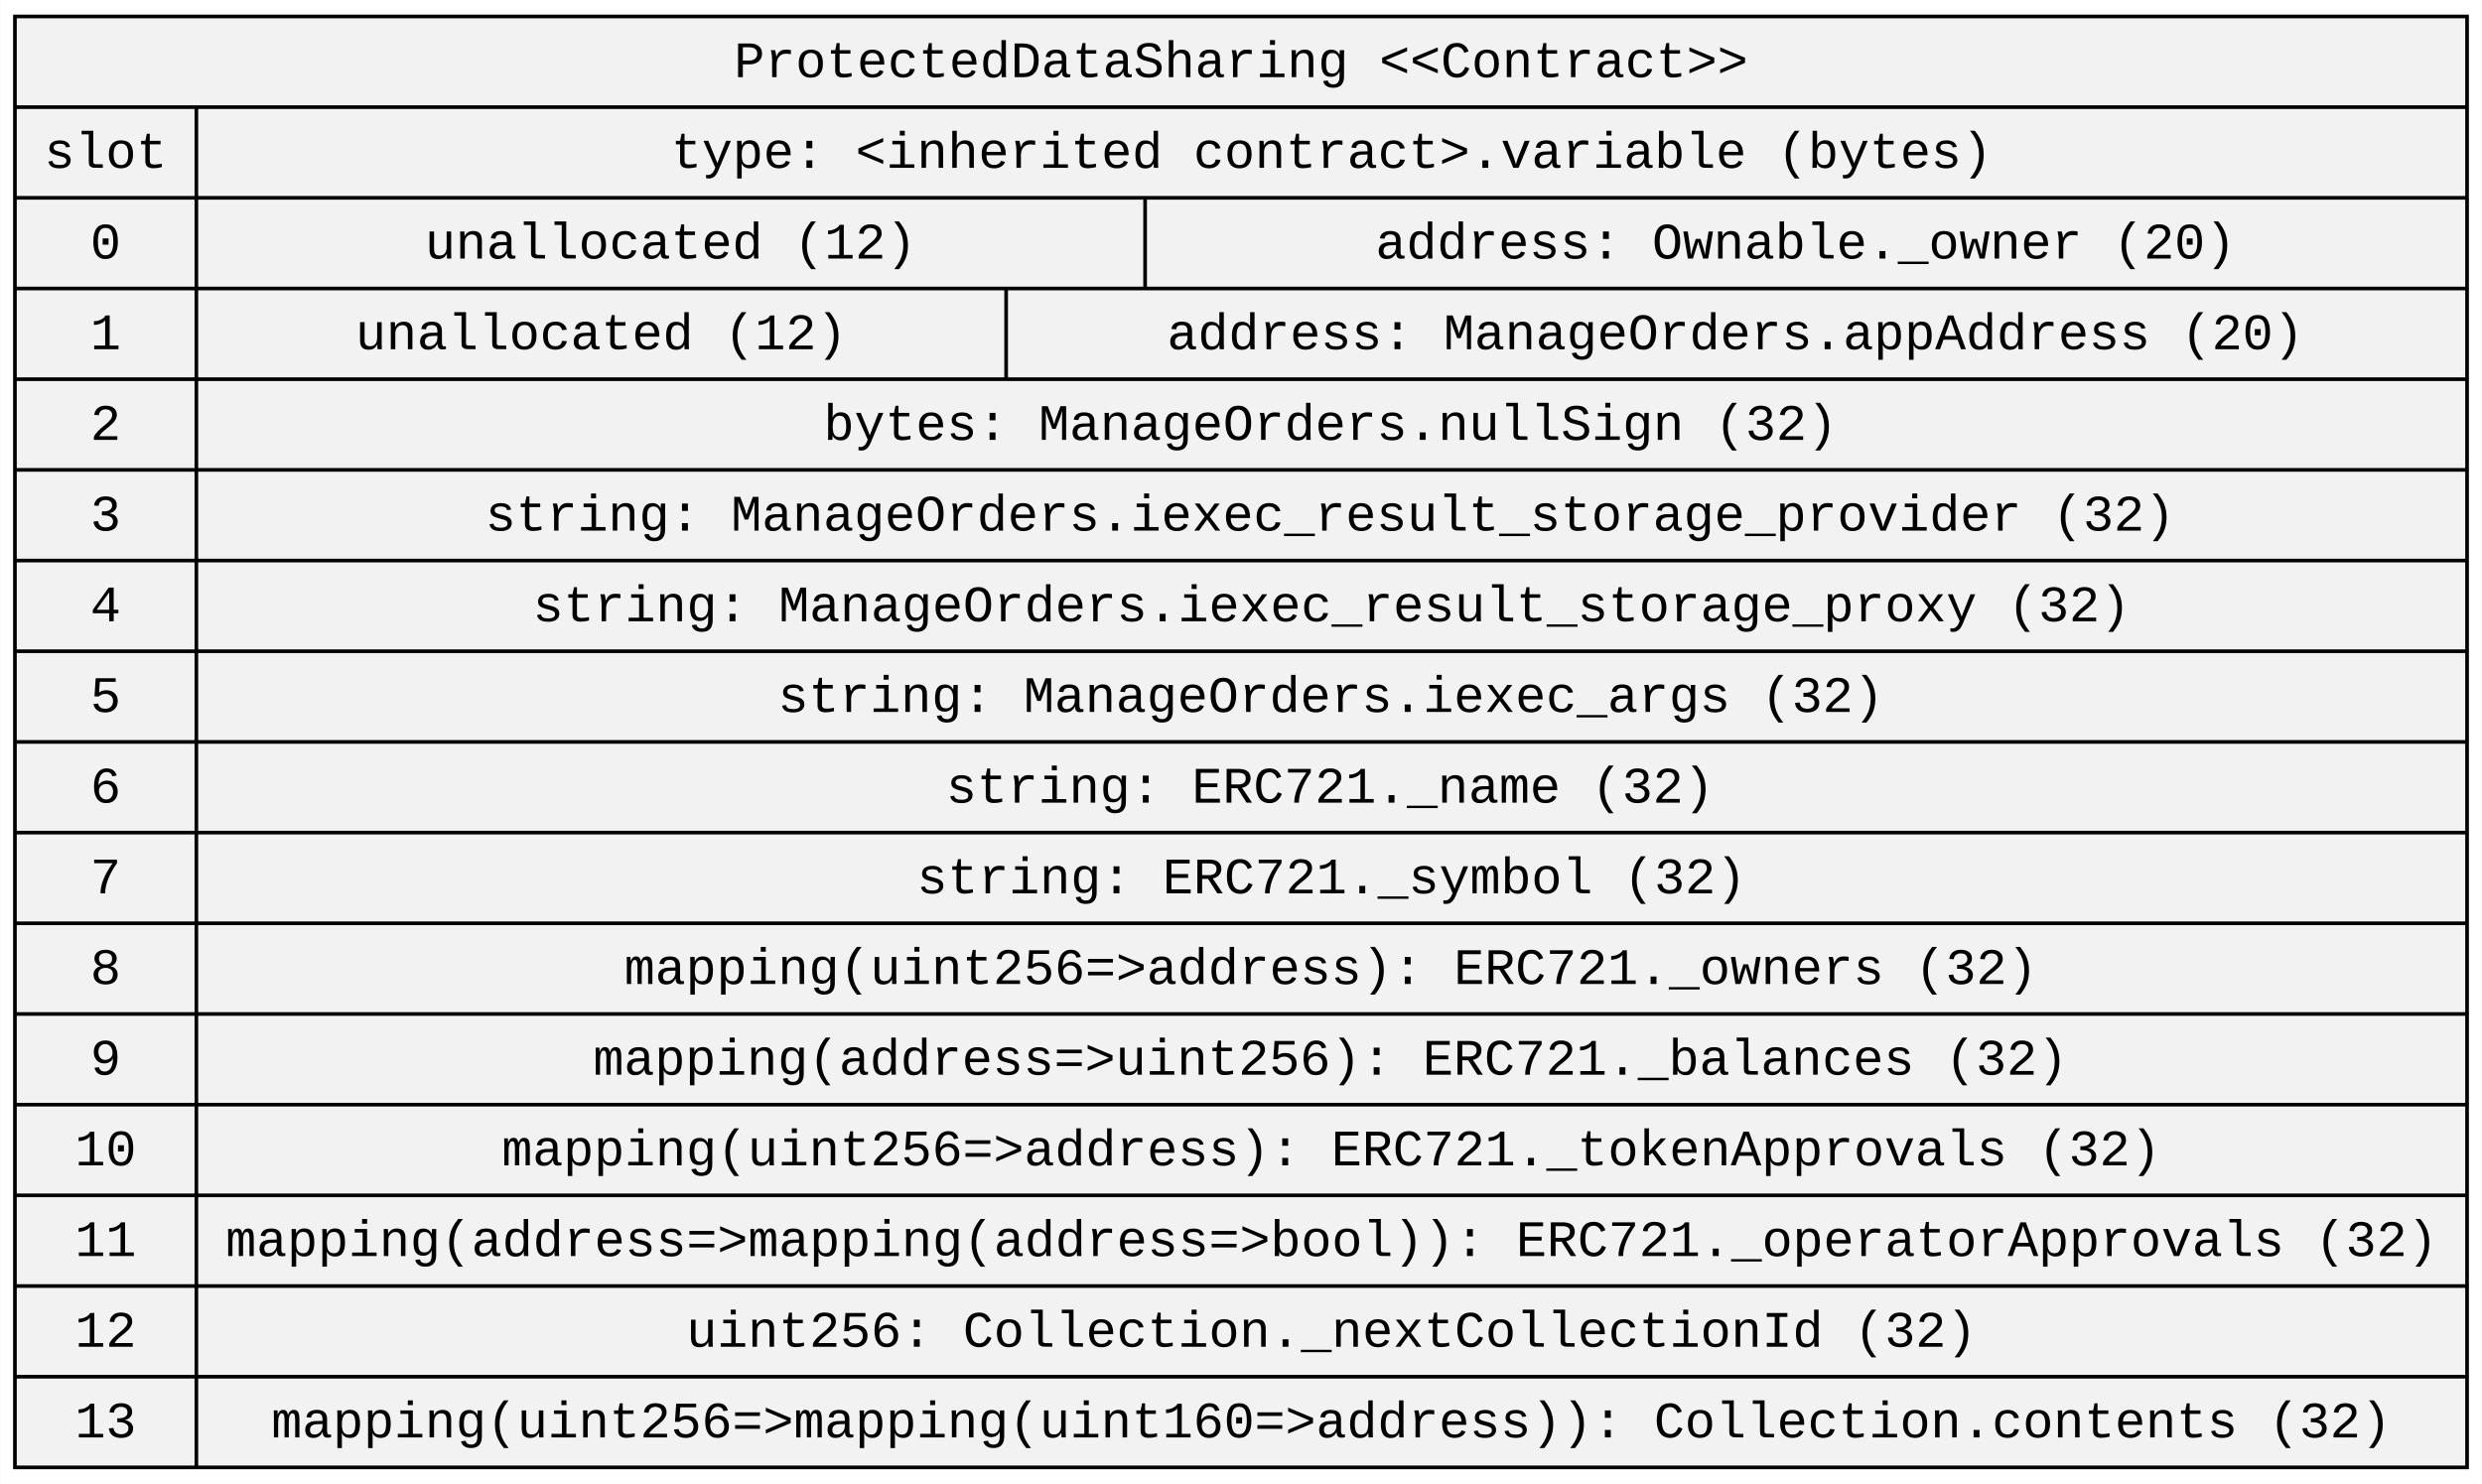
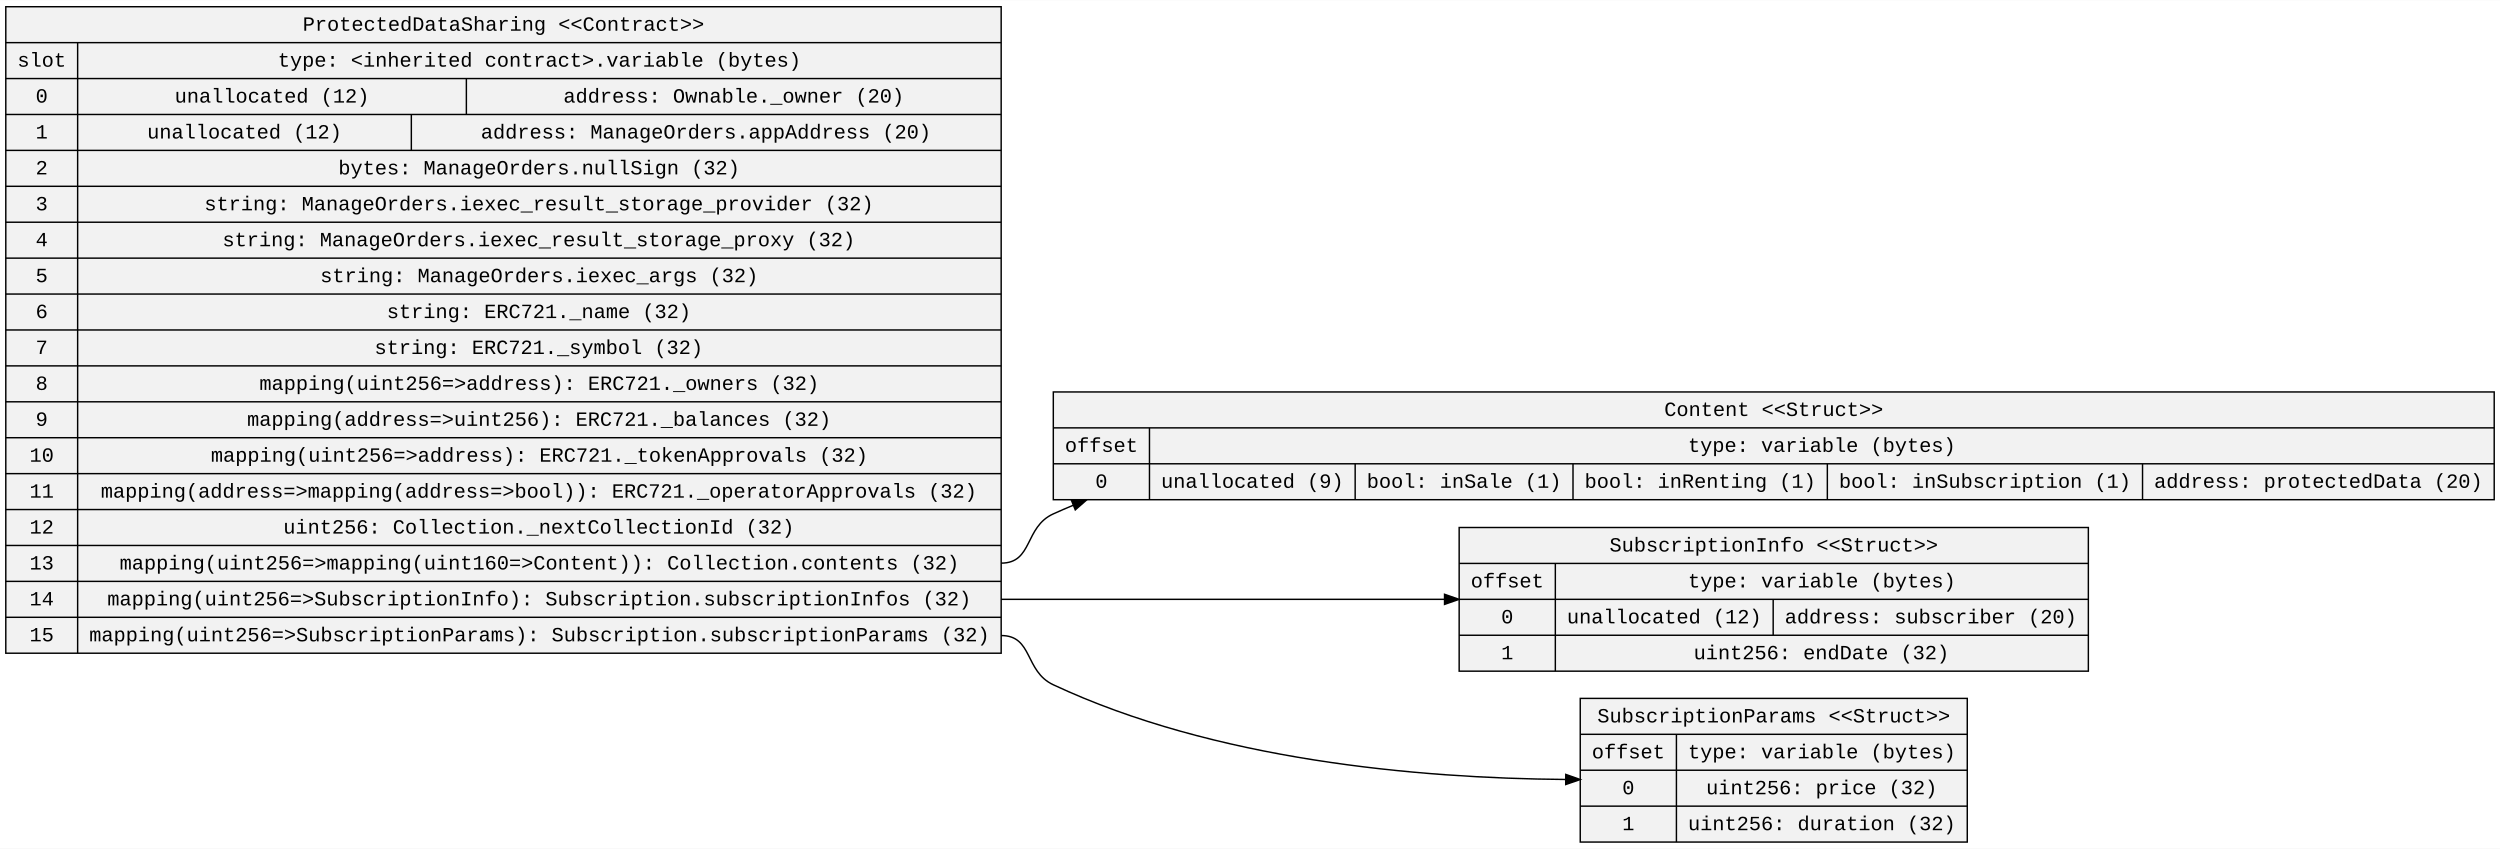
- <svg xmlns="http://www.w3.org/2000/svg" width="679pt" height="406pt" viewBox="0.00 0.00 678.50 405.80">
-   <g id="graph0" class="graph" transform="scale(1 1) rotate(0) translate(4 401.8)">
-     <polygon fill="white" stroke="transparent" points="-4,4 -4,-401.8 674.5,-401.8 674.5,4 -4,4" />
+ <svg xmlns="http://www.w3.org/2000/svg" width="1726pt" height="586pt" viewBox="0.00 0.00 1726.25 585.80">
+   <g id="graph0" class="graph" transform="scale(1 1) rotate(0) translate(4 581.8)">
+     <polygon fill="white" stroke="transparent" points="-4,4 -4,-581.8 1722.25,-581.8 1722.25,4 -4,4" />
    <g id="node1" class="node">
-       <polygon fill="#f2f2f2" stroke="black" points="0,-0.5 0,-397.3 670.5,-397.3 670.5,-0.5 0,-0.5" />
-       <text text-anchor="middle" x="335.25" y="-380.7" font-family="Courier New" font-size="14.00">ProtectedDataSharing &lt;&lt;Contract&gt;&gt;</text>
-       <polyline fill="none" stroke="black" points="0,-372.5 670.5,-372.5 " />
-       <text text-anchor="middle" x="24.8" y="-355.9" font-family="Courier New" font-size="14.00">slot</text>
-       <polyline fill="none" stroke="black" points="0,-347.7 49.61,-347.7 " />
-       <text text-anchor="middle" x="24.8" y="-331.1" font-family="Courier New" font-size="14.00">0</text>
-       <polyline fill="none" stroke="black" points="0,-322.9 49.61,-322.9 " />
-       <text text-anchor="middle" x="24.8" y="-306.3" font-family="Courier New" font-size="14.00">1</text>
-       <polyline fill="none" stroke="black" points="0,-298.1 49.61,-298.1 " />
-       <text text-anchor="middle" x="24.8" y="-281.5" font-family="Courier New" font-size="14.00">2</text>
-       <polyline fill="none" stroke="black" points="0,-273.3 49.61,-273.3 " />
-       <text text-anchor="middle" x="24.8" y="-256.7" font-family="Courier New" font-size="14.00">3</text>
-       <polyline fill="none" stroke="black" points="0,-248.5 49.61,-248.5 " />
-       <text text-anchor="middle" x="24.8" y="-231.9" font-family="Courier New" font-size="14.00">4</text>
-       <polyline fill="none" stroke="black" points="0,-223.7 49.61,-223.7 " />
-       <text text-anchor="middle" x="24.8" y="-207.1" font-family="Courier New" font-size="14.00">5</text>
-       <polyline fill="none" stroke="black" points="0,-198.9 49.61,-198.9 " />
-       <text text-anchor="middle" x="24.8" y="-182.3" font-family="Courier New" font-size="14.00">6</text>
-       <polyline fill="none" stroke="black" points="0,-174.1 49.61,-174.1 " />
-       <text text-anchor="middle" x="24.8" y="-157.5" font-family="Courier New" font-size="14.00">7</text>
-       <polyline fill="none" stroke="black" points="0,-149.3 49.61,-149.3 " />
-       <text text-anchor="middle" x="24.8" y="-132.7" font-family="Courier New" font-size="14.00">8</text>
-       <polyline fill="none" stroke="black" points="0,-124.5 49.61,-124.5 " />
-       <text text-anchor="middle" x="24.8" y="-107.9" font-family="Courier New" font-size="14.00">9</text>
-       <polyline fill="none" stroke="black" points="0,-99.7 49.61,-99.7 " />
-       <text text-anchor="middle" x="24.8" y="-83.1" font-family="Courier New" font-size="14.00">10</text>
-       <polyline fill="none" stroke="black" points="0,-74.9 49.61,-74.9 " />
-       <text text-anchor="middle" x="24.8" y="-58.3" font-family="Courier New" font-size="14.00">11</text>
-       <polyline fill="none" stroke="black" points="0,-50.1 49.61,-50.1 " />
-       <text text-anchor="middle" x="24.8" y="-33.5" font-family="Courier New" font-size="14.00">12</text>
-       <polyline fill="none" stroke="black" points="0,-25.3 49.61,-25.3 " />
-       <text text-anchor="middle" x="24.8" y="-8.7" font-family="Courier New" font-size="14.00">13</text>
-       <polyline fill="none" stroke="black" points="49.61,-0.5 49.61,-372.5 " />
-       <text text-anchor="middle" x="360.05" y="-355.9" font-family="Courier New" font-size="14.00">type: &lt;inherited contract&gt;.variable (bytes)</text>
-       <polyline fill="none" stroke="black" points="49.61,-347.7 670.5,-347.7 " />
-       <text text-anchor="middle" x="179.32" y="-331.1" font-family="Courier New" font-size="14.00">unallocated (12)</text>
-       <polyline fill="none" stroke="black" points="309.03,-322.9 309.03,-347.7 " />
-       <text text-anchor="middle" x="489.65" y="-331.1" font-family="Courier New" font-size="14.00">address: Ownable._owner (20)</text>
-       <polyline fill="none" stroke="black" points="49.61,-322.9 670.5,-322.9 " />
-       <text text-anchor="middle" x="160.32" y="-306.3" font-family="Courier New" font-size="14.00">unallocated (12)</text>
-       <polyline fill="none" stroke="black" points="271.03,-298.1 271.03,-322.9 " />
-       <text text-anchor="middle" x="470.45" y="-306.3" font-family="Courier New" font-size="14.00">address: ManageOrders.appAddress (20)</text>
-       <polyline fill="none" stroke="black" points="49.61,-298.1 670.5,-298.1 " />
-       <text text-anchor="middle" x="359.73" y="-281.5" font-family="Courier New" font-size="14.00">bytes: ManageOrders.nullSign (32)</text>
-       <polyline fill="none" stroke="black" points="49.61,-273.3 670.5,-273.3 " />
-       <text text-anchor="middle" x="359.64" y="-256.7" font-family="Courier New" font-size="14.00">string: ManageOrders.iexec_result_storage_provider (32)</text>
-       <polyline fill="none" stroke="black" points="49.61,-248.5 670.5,-248.5 " />
-       <text text-anchor="middle" x="360.04" y="-231.9" font-family="Courier New" font-size="14.00">string: ManageOrders.iexec_result_storage_proxy (32)</text>
-       <polyline fill="none" stroke="black" points="49.61,-223.7 670.5,-223.7 " />
-       <text text-anchor="middle" x="359.83" y="-207.1" font-family="Courier New" font-size="14.00">string: ManageOrders.iexec_args (32)</text>
-       <polyline fill="none" stroke="black" points="49.61,-198.9 670.5,-198.9 " />
-       <text text-anchor="middle" x="359.62" y="-182.3" font-family="Courier New" font-size="14.00">string: ERC721._name (32)</text>
-       <polyline fill="none" stroke="black" points="49.61,-174.1 670.5,-174.1 " />
-       <text text-anchor="middle" x="360.02" y="-157.5" font-family="Courier New" font-size="14.00">string: ERC721._symbol (32)</text>
-       <polyline fill="none" stroke="black" points="49.61,-149.3 670.5,-149.3 " />
-       <text text-anchor="middle" x="359.84" y="-132.7" font-family="Courier New" font-size="14.00">mapping(uint256=&gt;address): ERC721._owners (32)</text>
-       <polyline fill="none" stroke="black" points="49.61,-124.5 670.5,-124.5 " />
-       <text text-anchor="middle" x="359.74" y="-107.9" font-family="Courier New" font-size="14.00">mapping(address=&gt;uint256): ERC721._balances (32)</text>
-       <polyline fill="none" stroke="black" points="49.61,-99.7 670.5,-99.7 " />
-       <text text-anchor="middle" x="359.94" y="-83.1" font-family="Courier New" font-size="14.00">mapping(uint256=&gt;address): ERC721._tokenApprovals (32)</text>
-       <polyline fill="none" stroke="black" points="49.61,-74.9 670.5,-74.9 " />
-       <text text-anchor="middle" x="360.05" y="-58.3" font-family="Courier New" font-size="14.00">mapping(address=&gt;mapping(address=&gt;bool)): ERC721._operatorApprovals (32)</text>
-       <polyline fill="none" stroke="black" points="49.61,-50.1 670.5,-50.1 " />
-       <text text-anchor="middle" x="360.03" y="-33.5" font-family="Courier New" font-size="14.00">uint256: Collection._nextCollectionId (32)</text>
-       <polyline fill="none" stroke="black" points="49.61,-25.3 670.5,-25.3 " />
-       <text text-anchor="middle" x="359.95" y="-8.7" font-family="Courier New" font-size="14.00">mapping(uint256=&gt;mapping(uint160=&gt;address)): Collection.contents (32)</text>
+       <polygon fill="#f2f2f2" stroke="black" points="0,-130.9 0,-577.3 687.31,-577.3 687.31,-130.9 0,-130.9" />
+       <text text-anchor="middle" x="343.65" y="-560.7" font-family="Courier New" font-size="14.00">ProtectedDataSharing &lt;&lt;Contract&gt;&gt;</text>
+       <polyline fill="none" stroke="black" points="0,-552.5 687.31,-552.5 " />
+       <text text-anchor="middle" x="24.8" y="-535.9" font-family="Courier New" font-size="14.00">slot</text>
+       <polyline fill="none" stroke="black" points="0,-527.7 49.61,-527.7 " />
+       <text text-anchor="middle" x="24.8" y="-511.1" font-family="Courier New" font-size="14.00">0</text>
+       <polyline fill="none" stroke="black" points="0,-502.9 49.61,-502.9 " />
+       <text text-anchor="middle" x="24.8" y="-486.3" font-family="Courier New" font-size="14.00">1</text>
+       <polyline fill="none" stroke="black" points="0,-478.1 49.61,-478.1 " />
+       <text text-anchor="middle" x="24.8" y="-461.5" font-family="Courier New" font-size="14.00">2</text>
+       <polyline fill="none" stroke="black" points="0,-453.3 49.61,-453.3 " />
+       <text text-anchor="middle" x="24.8" y="-436.7" font-family="Courier New" font-size="14.00">3</text>
+       <polyline fill="none" stroke="black" points="0,-428.5 49.61,-428.5 " />
+       <text text-anchor="middle" x="24.8" y="-411.9" font-family="Courier New" font-size="14.00">4</text>
+       <polyline fill="none" stroke="black" points="0,-403.7 49.61,-403.7 " />
+       <text text-anchor="middle" x="24.8" y="-387.1" font-family="Courier New" font-size="14.00">5</text>
+       <polyline fill="none" stroke="black" points="0,-378.9 49.61,-378.9 " />
+       <text text-anchor="middle" x="24.8" y="-362.3" font-family="Courier New" font-size="14.00">6</text>
+       <polyline fill="none" stroke="black" points="0,-354.1 49.61,-354.1 " />
+       <text text-anchor="middle" x="24.8" y="-337.5" font-family="Courier New" font-size="14.00">7</text>
+       <polyline fill="none" stroke="black" points="0,-329.3 49.61,-329.3 " />
+       <text text-anchor="middle" x="24.8" y="-312.7" font-family="Courier New" font-size="14.00">8</text>
+       <polyline fill="none" stroke="black" points="0,-304.5 49.61,-304.5 " />
+       <text text-anchor="middle" x="24.8" y="-287.9" font-family="Courier New" font-size="14.00">9</text>
+       <polyline fill="none" stroke="black" points="0,-279.7 49.61,-279.7 " />
+       <text text-anchor="middle" x="24.8" y="-263.1" font-family="Courier New" font-size="14.00">10</text>
+       <polyline fill="none" stroke="black" points="0,-254.9 49.61,-254.9 " />
+       <text text-anchor="middle" x="24.8" y="-238.3" font-family="Courier New" font-size="14.00">11</text>
+       <polyline fill="none" stroke="black" points="0,-230.1 49.61,-230.1 " />
+       <text text-anchor="middle" x="24.8" y="-213.5" font-family="Courier New" font-size="14.00">12</text>
+       <polyline fill="none" stroke="black" points="0,-205.3 49.61,-205.3 " />
+       <text text-anchor="middle" x="24.8" y="-188.7" font-family="Courier New" font-size="14.00">13</text>
+       <polyline fill="none" stroke="black" points="0,-180.5 49.61,-180.5 " />
+       <text text-anchor="middle" x="24.8" y="-163.9" font-family="Courier New" font-size="14.00">14</text>
+       <polyline fill="none" stroke="black" points="0,-155.7 49.61,-155.7 " />
+       <text text-anchor="middle" x="24.8" y="-139.1" font-family="Courier New" font-size="14.00">15</text>
+       <polyline fill="none" stroke="black" points="49.61,-130.9 49.61,-552.5 " />
+       <text text-anchor="middle" x="368.46" y="-535.9" font-family="Courier New" font-size="14.00">type: &lt;inherited contract&gt;.variable (bytes)</text>
+       <polyline fill="none" stroke="black" points="49.61,-527.7 687.31,-527.7 " />
+       <text text-anchor="middle" x="183.82" y="-511.1" font-family="Courier New" font-size="14.00">unallocated (12)</text>
+       <polyline fill="none" stroke="black" points="318.03,-502.9 318.03,-527.7 " />
+       <text text-anchor="middle" x="502.65" y="-511.1" font-family="Courier New" font-size="14.00">address: Ownable._owner (20)</text>
+       <polyline fill="none" stroke="black" points="49.61,-502.9 687.31,-502.9 " />
+       <text text-anchor="middle" x="164.82" y="-486.3" font-family="Courier New" font-size="14.00">unallocated (12)</text>
+       <polyline fill="none" stroke="black" points="280.03,-478.1 280.03,-502.9 " />
+       <text text-anchor="middle" x="483.45" y="-486.3" font-family="Courier New" font-size="14.00">address: ManageOrders.appAddress (20)</text>
+       <polyline fill="none" stroke="black" points="49.61,-478.1 687.31,-478.1 " />
+       <text text-anchor="middle" x="368.23" y="-461.5" font-family="Courier New" font-size="14.00">bytes: ManageOrders.nullSign (32)</text>
+       <polyline fill="none" stroke="black" points="49.61,-453.3 687.31,-453.3 " />
+       <text text-anchor="middle" x="368.14" y="-436.7" font-family="Courier New" font-size="14.00">string: ManageOrders.iexec_result_storage_provider (32)</text>
+       <polyline fill="none" stroke="black" points="49.61,-428.5 687.31,-428.5 " />
+       <text text-anchor="middle" x="368.04" y="-411.9" font-family="Courier New" font-size="14.00">string: ManageOrders.iexec_result_storage_proxy (32)</text>
+       <polyline fill="none" stroke="black" points="49.61,-403.7 687.31,-403.7 " />
+       <text text-anchor="middle" x="368.33" y="-387.1" font-family="Courier New" font-size="14.00">string: ManageOrders.iexec_args (32)</text>
+       <polyline fill="none" stroke="black" points="49.61,-378.9 687.31,-378.9 " />
+       <text text-anchor="middle" x="368.12" y="-362.3" font-family="Courier New" font-size="14.00">string: ERC721._name (32)</text>
+       <polyline fill="none" stroke="black" points="49.61,-354.1 687.31,-354.1 " />
+       <text text-anchor="middle" x="368.02" y="-337.5" font-family="Courier New" font-size="14.00">string: ERC721._symbol (32)</text>
+       <polyline fill="none" stroke="black" points="49.61,-329.3 687.31,-329.3 " />
+       <text text-anchor="middle" x="368.34" y="-312.7" font-family="Courier New" font-size="14.00">mapping(uint256=&gt;address): ERC721._owners (32)</text>
+       <polyline fill="none" stroke="black" points="49.61,-304.5 687.31,-304.5 " />
+       <text text-anchor="middle" x="368.24" y="-287.9" font-family="Courier New" font-size="14.00">mapping(address=&gt;uint256): ERC721._balances (32)</text>
+       <polyline fill="none" stroke="black" points="49.61,-279.7 687.31,-279.7 " />
+       <text text-anchor="middle" x="368.44" y="-263.1" font-family="Courier New" font-size="14.00">mapping(uint256=&gt;address): ERC721._tokenApprovals (32)</text>
+       <polyline fill="none" stroke="black" points="49.61,-254.9 687.31,-254.9 " />
+       <text text-anchor="middle" x="368.05" y="-238.3" font-family="Courier New" font-size="14.00">mapping(address=&gt;mapping(address=&gt;bool)): ERC721._operatorApprovals (32)</text>
+       <polyline fill="none" stroke="black" points="49.61,-230.1 687.31,-230.1 " />
+       <text text-anchor="middle" x="368.03" y="-213.5" font-family="Courier New" font-size="14.00">uint256: Collection._nextCollectionId (32)</text>
+       <polyline fill="none" stroke="black" points="49.61,-205.3 687.31,-205.3 " />
+       <text text-anchor="middle" x="368.45" y="-188.7" font-family="Courier New" font-size="14.00">mapping(uint256=&gt;mapping(uint160=&gt;Content)): Collection.contents (32)</text>
+       <polyline fill="none" stroke="black" points="49.61,-180.5 687.31,-180.5 " />
+       <text text-anchor="middle" x="368.35" y="-163.9" font-family="Courier New" font-size="14.00">mapping(uint256=&gt;SubscriptionInfo): Subscription.subscriptionInfos (32)</text>
+       <polyline fill="none" stroke="black" points="49.61,-155.7 687.31,-155.7 " />
+       <text text-anchor="middle" x="368.46" y="-139.1" font-family="Courier New" font-size="14.00">mapping(uint256=&gt;SubscriptionParams): Subscription.subscriptionParams (32)</text>
+     </g>
+     <g id="node2" class="node">
+       <polygon fill="#f2f2f2" stroke="black" points="723.31,-236.9 723.31,-311.3 1718.25,-311.3 1718.25,-236.9 723.31,-236.9" />
+       <text text-anchor="middle" x="1220.78" y="-294.7" font-family="Courier New" font-size="14.00">Content &lt;&lt;Struct&gt;&gt;</text>
+       <polyline fill="none" stroke="black" points="723.31,-286.5 1718.25,-286.5 " />
+       <text text-anchor="middle" x="756.51" y="-269.9" font-family="Courier New" font-size="14.00">offset</text>
+       <polyline fill="none" stroke="black" points="723.31,-261.7 789.71,-261.7 " />
+       <text text-anchor="middle" x="756.51" y="-245.1" font-family="Courier New" font-size="14.00">0</text>
+       <polyline fill="none" stroke="black" points="789.71,-236.9 789.71,-286.5 " />
+       <text text-anchor="middle" x="1253.98" y="-269.9" font-family="Courier New" font-size="14.00">type: variable (bytes)</text>
+       <polyline fill="none" stroke="black" points="789.71,-261.7 1718.25,-261.7 " />
+       <text text-anchor="middle" x="860.73" y="-245.1" font-family="Courier New" font-size="14.00">unallocated (9)</text>
+       <polyline fill="none" stroke="black" points="931.74,-236.9 931.74,-261.7 " />
+       <text text-anchor="middle" x="1006.95" y="-245.1" font-family="Courier New" font-size="14.00">bool: inSale (1)</text>
+       <polyline fill="none" stroke="black" points="1082.16,-236.9 1082.16,-261.7 " />
+       <text text-anchor="middle" x="1169.97" y="-245.1" font-family="Courier New" font-size="14.00">bool: inRenting (1)</text>
+       <polyline fill="none" stroke="black" points="1257.78,-236.9 1257.78,-261.7 " />
+       <text text-anchor="middle" x="1366.6" y="-245.1" font-family="Courier New" font-size="14.00">bool: inSubscription (1)</text>
+       <polyline fill="none" stroke="black" points="1475.42,-236.9 1475.42,-261.7 " />
+       <text text-anchor="middle" x="1596.83" y="-245.1" font-family="Courier New" font-size="14.00">address: protectedData (20)</text>
+     </g>
+     <g id="edge1" class="edge">
+       <path fill="none" stroke="black" d="M687.31,-193.1C709.31,-193.1 703.26,-218.01 723.31,-227.1 727.81,-229.14 732.37,-231.12 736.96,-233.03" />
+       <polygon fill="black" stroke="black" points="735.87,-236.36 746.45,-236.85 738.48,-229.87 735.87,-236.36" />
+     </g>
+     <g id="node3" class="node">
+       <polygon fill="#f2f2f2" stroke="black" points="1003.55,-118.5 1003.55,-217.7 1438.01,-217.7 1438.01,-118.5 1003.55,-118.5" />
+       <text text-anchor="middle" x="1220.78" y="-201.1" font-family="Courier New" font-size="14.00">SubscriptionInfo &lt;&lt;Struct&gt;&gt;</text>
+       <polyline fill="none" stroke="black" points="1003.55,-192.9 1438.01,-192.9 " />
+       <text text-anchor="middle" x="1036.75" y="-176.3" font-family="Courier New" font-size="14.00">offset</text>
+       <polyline fill="none" stroke="black" points="1003.55,-168.1 1069.96,-168.1 " />
+       <text text-anchor="middle" x="1036.75" y="-151.5" font-family="Courier New" font-size="14.00">0</text>
+       <polyline fill="none" stroke="black" points="1003.55,-143.3 1069.96,-143.3 " />
+       <text text-anchor="middle" x="1036.75" y="-126.7" font-family="Courier New" font-size="14.00">1</text>
+       <polyline fill="none" stroke="black" points="1069.96,-118.5 1069.96,-192.9 " />
+       <text text-anchor="middle" x="1253.98" y="-176.3" font-family="Courier New" font-size="14.00">type: variable (bytes)</text>
+       <polyline fill="none" stroke="black" points="1069.96,-168.1 1438.01,-168.1 " />
+       <text text-anchor="middle" x="1145.17" y="-151.5" font-family="Courier New" font-size="14.00">unallocated (12)</text>
+       <polyline fill="none" stroke="black" points="1220.38,-143.3 1220.38,-168.1 " />
+       <text text-anchor="middle" x="1329.19" y="-151.5" font-family="Courier New" font-size="14.00">address: subscriber (20)</text>
+       <polyline fill="none" stroke="black" points="1069.96,-143.3 1438.01,-143.3 " />
+       <text text-anchor="middle" x="1253.67" y="-126.7" font-family="Courier New" font-size="14.00">uint256: endDate (32)</text>
+     </g>
+     <g id="edge2" class="edge">
+       <path fill="none" stroke="black" d="M687.31,-168.1C787.65,-168.1 898.63,-168.1 993.18,-168.1" />
+       <polygon fill="black" stroke="black" points="993.45,-171.6 1003.45,-168.1 993.45,-164.6 993.45,-171.6" />
+     </g>
+     <g id="node4" class="node">
+       <polygon fill="#f2f2f2" stroke="black" points="1087.16,-0.5 1087.16,-99.7 1354.4,-99.7 1354.4,-0.5 1087.16,-0.5" />
+       <text text-anchor="middle" x="1220.78" y="-83.1" font-family="Courier New" font-size="14.00">SubscriptionParams &lt;&lt;Struct&gt;&gt;</text>
+       <polyline fill="none" stroke="black" points="1087.16,-74.9 1354.4,-74.9 " />
+       <text text-anchor="middle" x="1120.36" y="-58.3" font-family="Courier New" font-size="14.00">offset</text>
+       <polyline fill="none" stroke="black" points="1087.16,-50.1 1153.57,-50.1 " />
+       <text text-anchor="middle" x="1120.36" y="-33.5" font-family="Courier New" font-size="14.00">0</text>
+       <polyline fill="none" stroke="black" points="1087.16,-25.3 1153.57,-25.3 " />
+       <text text-anchor="middle" x="1120.36" y="-8.7" font-family="Courier New" font-size="14.00">1</text>
+       <polyline fill="none" stroke="black" points="1153.57,-0.5 1153.57,-74.9 " />
+       <text text-anchor="middle" x="1253.98" y="-58.3" font-family="Courier New" font-size="14.00">type: variable (bytes)</text>
+       <polyline fill="none" stroke="black" points="1153.57,-50.1 1354.4,-50.1 " />
+       <text text-anchor="middle" x="1253.88" y="-33.5" font-family="Courier New" font-size="14.00">uint256: price (32)</text>
+       <polyline fill="none" stroke="black" points="1153.57,-25.3 1354.4,-25.3 " />
+       <text text-anchor="middle" x="1253.98" y="-8.7" font-family="Courier New" font-size="14.00">uint256: duration (32)</text>
+     </g>
+     <g id="edge3" class="edge">
+       <path fill="none" stroke="black" d="M687.31,-143.1C709.31,-143.1 703.37,-118.43 723.31,-109.1 834.4,-57.13 974.1,-44.56 1076.99,-43.72" />
+       <polygon fill="black" stroke="black" points="1077.16,-47.22 1087.14,-43.68 1077.13,-40.22 1077.16,-47.22" />
    </g>
  </g>
</svg>
